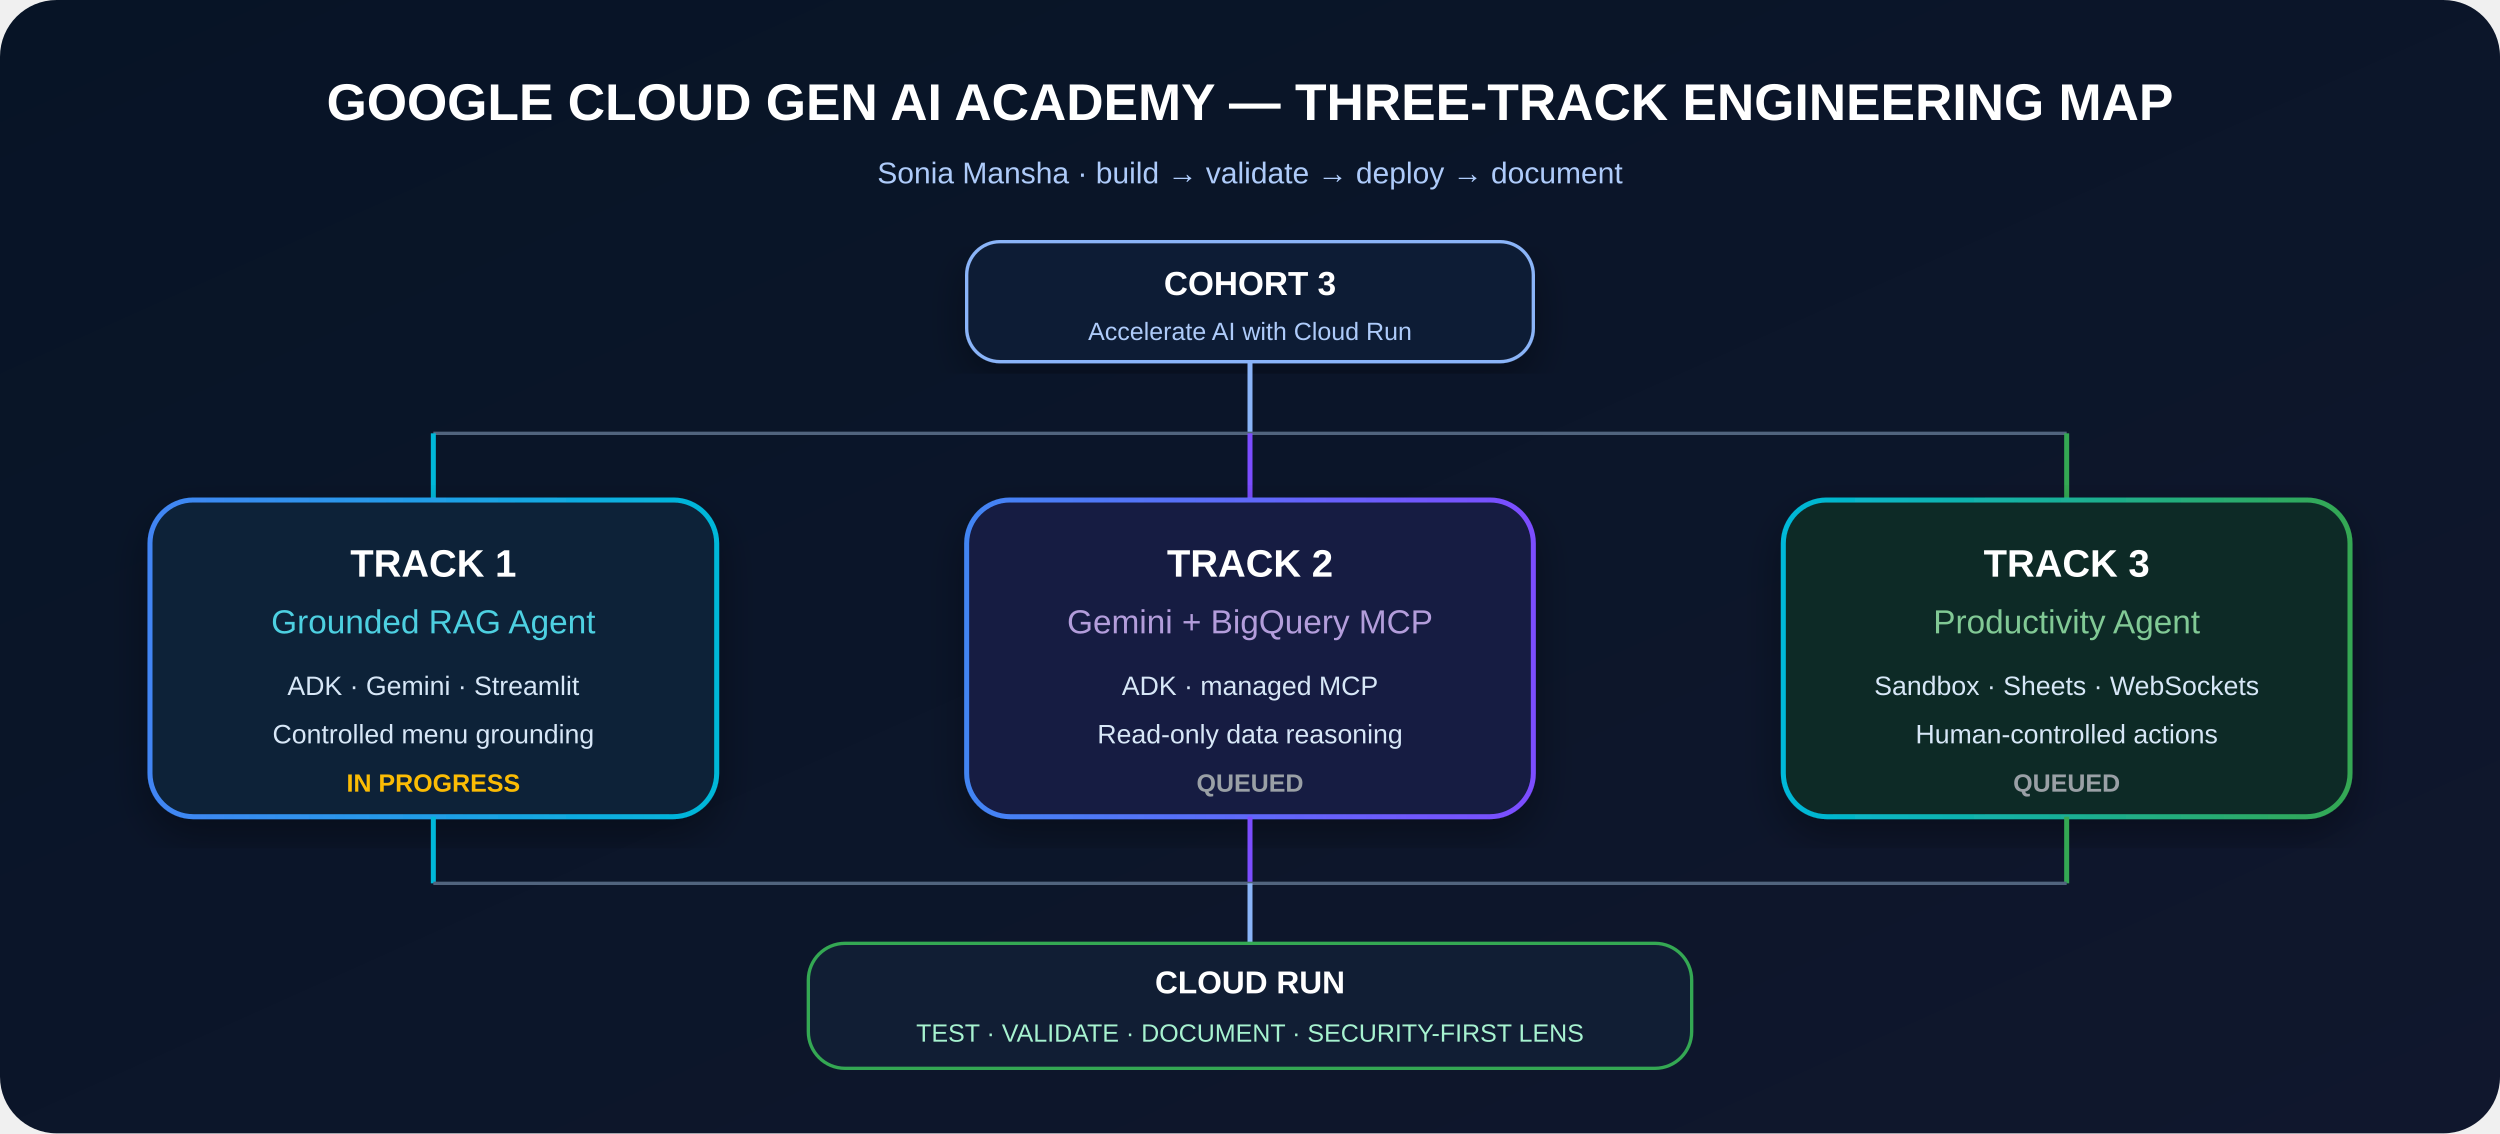
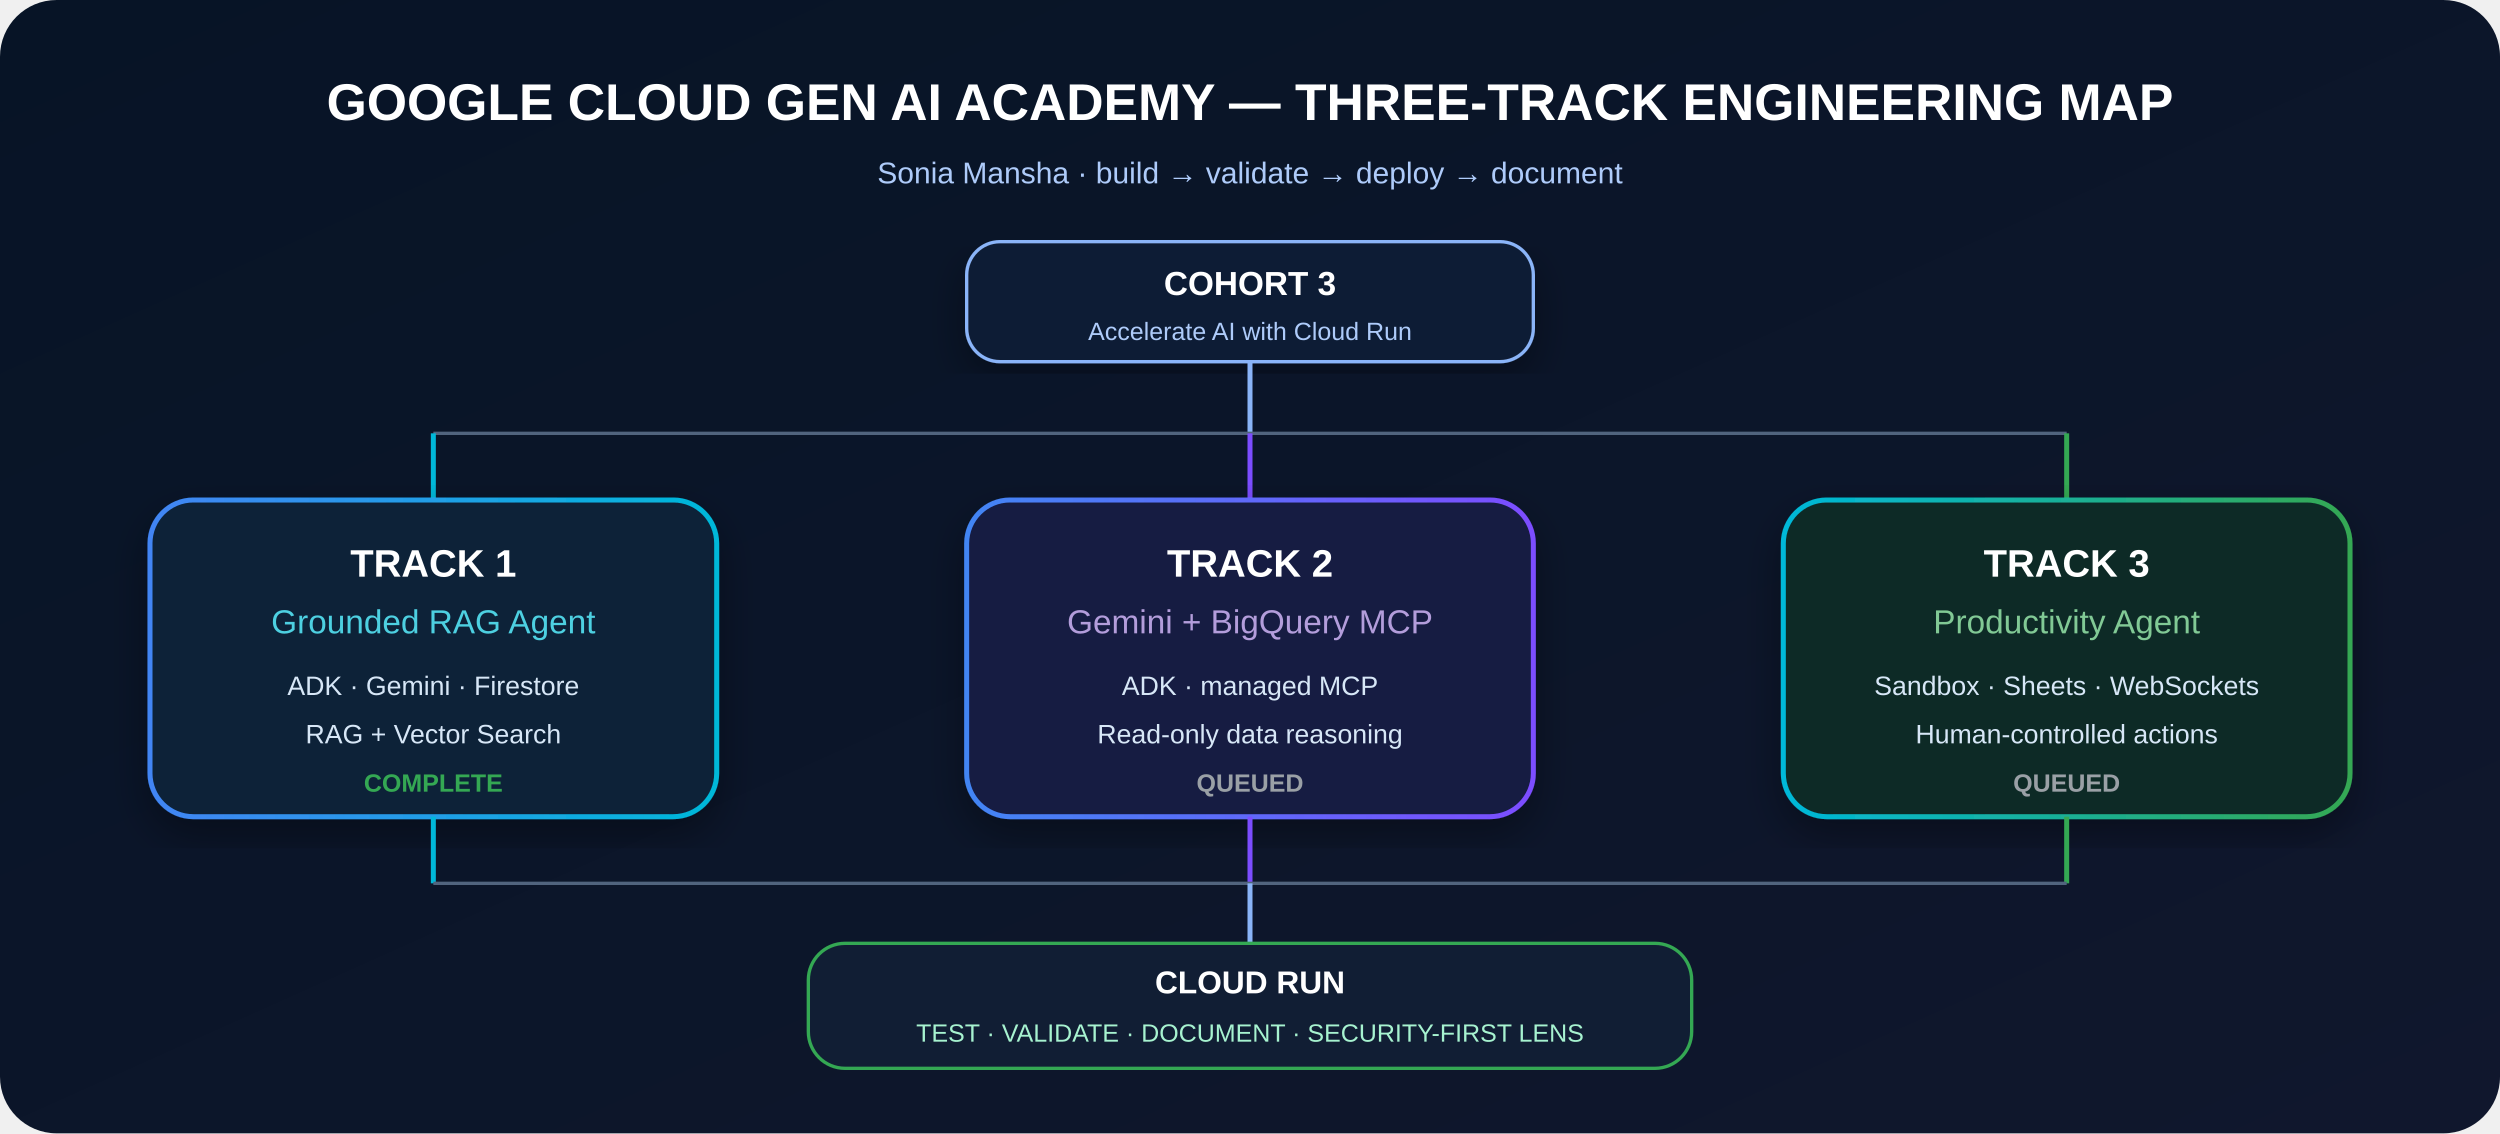
<svg xmlns="http://www.w3.org/2000/svg" width="1500" height="680" viewBox="0 0 1500 680">
  <defs>
    <linearGradient id="bg" x1="0" y1="0" x2="1" y2="1">
      <stop offset="0" stop-color="#071426" />
      <stop offset="1" stop-color="#10172d" />
    </linearGradient>
    <linearGradient id="g1" x1="0" y1="0" x2="1" y2="0">
      <stop offset="0" stop-color="#4285F4" />
      <stop offset="1" stop-color="#00B8D9" />
    </linearGradient>
    <linearGradient id="g2" x1="0" y1="0" x2="1" y2="0">
      <stop offset="0" stop-color="#4285F4" />
      <stop offset="1" stop-color="#7C4DFF" />
    </linearGradient>
    <linearGradient id="g3" x1="0" y1="0" x2="1" y2="0">
      <stop offset="0" stop-color="#00B8D9" />
      <stop offset="1" stop-color="#34A853" />
    </linearGradient>
    <filter id="shadow">
      <feDropShadow dx="0" dy="10" stdDeviation="12" flood-color="#000" flood-opacity="0.35" />
    </filter>
  </defs>
  <rect width="1500" height="680" rx="34" fill="url(#bg)" />
  <text x="750" y="72" text-anchor="middle" font-family="Arial, sans-serif" font-size="31" font-weight="700" fill="#ffffff">GOOGLE CLOUD GEN AI ACADEMY — THREE-TRACK ENGINEERING MAP</text>
  <text x="750" y="110" text-anchor="middle" font-family="Arial, sans-serif" font-size="18" fill="#AECBFA">Sonia Mansha · build → validate → deploy → document</text>
  <rect x="580" y="145" width="340" height="72" rx="20" fill="#111E34" stroke="#8AB4F8" stroke-width="2" filter="url(#shadow)" />
  <text x="750" y="177" text-anchor="middle" font-family="Arial, sans-serif" font-size="20" font-weight="700" fill="#fff">COHORT 3</text>
  <text x="750" y="204" text-anchor="middle" font-family="Arial, sans-serif" font-size="15" fill="#AECBFA">Accelerate AI with Cloud Run</text>
  <line x1="750" y1="217" x2="750" y2="260" stroke="#8AB4F8" stroke-width="3" />
  <line x1="260" y1="260" x2="1240" y2="260" stroke="#51647E" stroke-width="2" />
  <line x1="260" y1="260" x2="260" y2="300" stroke="#00B8D9" stroke-width="3" />
  <line x1="750" y1="260" x2="750" y2="300" stroke="#7C4DFF" stroke-width="3" />
  <line x1="1240" y1="260" x2="1240" y2="300" stroke="#34A853" stroke-width="3" />
  <rect x="90" y="300" width="340" height="190" rx="26" fill="#0B2239" stroke="url(#g1)" stroke-width="3" filter="url(#shadow)" />
  <text x="260" y="346" text-anchor="middle" font-family="Arial, sans-serif" font-size="23" font-weight="700" fill="#fff">TRACK 1</text>
  <text x="260" y="380" text-anchor="middle" font-family="Arial, sans-serif" font-size="20" fill="#4DD0E1">Grounded RAG Agent</text>
-   <text x="260" y="417" text-anchor="middle" font-family="Arial, sans-serif" font-size="16" fill="#D7E7F7">ADK · Gemini · Streamlit</text>
-   <text x="260" y="446" text-anchor="middle" font-family="Arial, sans-serif" font-size="16" fill="#D7E7F7">Controlled menu grounding</text>
-   <text x="260" y="475" text-anchor="middle" font-family="Arial, sans-serif" font-size="15" font-weight="700" fill="#FBBC04">IN PROGRESS</text>
+   <text x="260" y="417" text-anchor="middle" font-family="Arial, sans-serif" font-size="16" fill="#D7E7F7">ADK · Gemini · Firestore</text>
+   <text x="260" y="446" text-anchor="middle" font-family="Arial, sans-serif" font-size="16" fill="#D7E7F7">RAG + Vector Search</text>
+   <text x="260" y="475" text-anchor="middle" font-family="Arial, sans-serif" font-size="15" font-weight="700" fill="#34A853">COMPLETE</text>
  <rect x="580" y="300" width="340" height="190" rx="26" fill="#161B42" stroke="url(#g2)" stroke-width="3" filter="url(#shadow)" />
  <text x="750" y="346" text-anchor="middle" font-family="Arial, sans-serif" font-size="23" font-weight="700" fill="#fff">TRACK 2</text>
  <text x="750" y="380" text-anchor="middle" font-family="Arial, sans-serif" font-size="20" fill="#B39DDB">Gemini + BigQuery MCP</text>
  <text x="750" y="417" text-anchor="middle" font-family="Arial, sans-serif" font-size="16" fill="#D7E7F7">ADK · managed MCP</text>
  <text x="750" y="446" text-anchor="middle" font-family="Arial, sans-serif" font-size="16" fill="#D7E7F7">Read-only data reasoning</text>
  <text x="750" y="475" text-anchor="middle" font-family="Arial, sans-serif" font-size="15" font-weight="700" fill="#9AA0A6">QUEUED</text>
  <rect x="1070" y="300" width="340" height="190" rx="26" fill="#0D2C28" stroke="url(#g3)" stroke-width="3" filter="url(#shadow)" />
  <text x="1240" y="346" text-anchor="middle" font-family="Arial, sans-serif" font-size="23" font-weight="700" fill="#fff">TRACK 3</text>
  <text x="1240" y="380" text-anchor="middle" font-family="Arial, sans-serif" font-size="20" fill="#81C995">Productivity Agent</text>
  <text x="1240" y="417" text-anchor="middle" font-family="Arial, sans-serif" font-size="16" fill="#D7E7F7">Sandbox · Sheets · WebSockets</text>
  <text x="1240" y="446" text-anchor="middle" font-family="Arial, sans-serif" font-size="16" fill="#D7E7F7">Human-controlled actions</text>
  <text x="1240" y="475" text-anchor="middle" font-family="Arial, sans-serif" font-size="15" font-weight="700" fill="#9AA0A6">QUEUED</text>
  <line x1="260" y1="490" x2="260" y2="530" stroke="#00B8D9" stroke-width="3" />
  <line x1="750" y1="490" x2="750" y2="530" stroke="#7C4DFF" stroke-width="3" />
  <line x1="1240" y1="490" x2="1240" y2="530" stroke="#34A853" stroke-width="3" />
  <line x1="260" y1="530" x2="1240" y2="530" stroke="#51647E" stroke-width="2" />
  <line x1="750" y1="530" x2="750" y2="566" stroke="#8AB4F8" stroke-width="3" />
  <rect x="485" y="566" width="530" height="75" rx="22" fill="#111E34" stroke="#34A853" stroke-width="2" />
  <text x="750" y="596" text-anchor="middle" font-family="Arial, sans-serif" font-size="19" font-weight="700" fill="#fff">CLOUD RUN</text>
  <text x="750" y="625" text-anchor="middle" font-family="Arial, sans-serif" font-size="15" fill="#A7F3D0">TEST · VALIDATE · DOCUMENT · SECURITY-FIRST LENS</text>
</svg>
